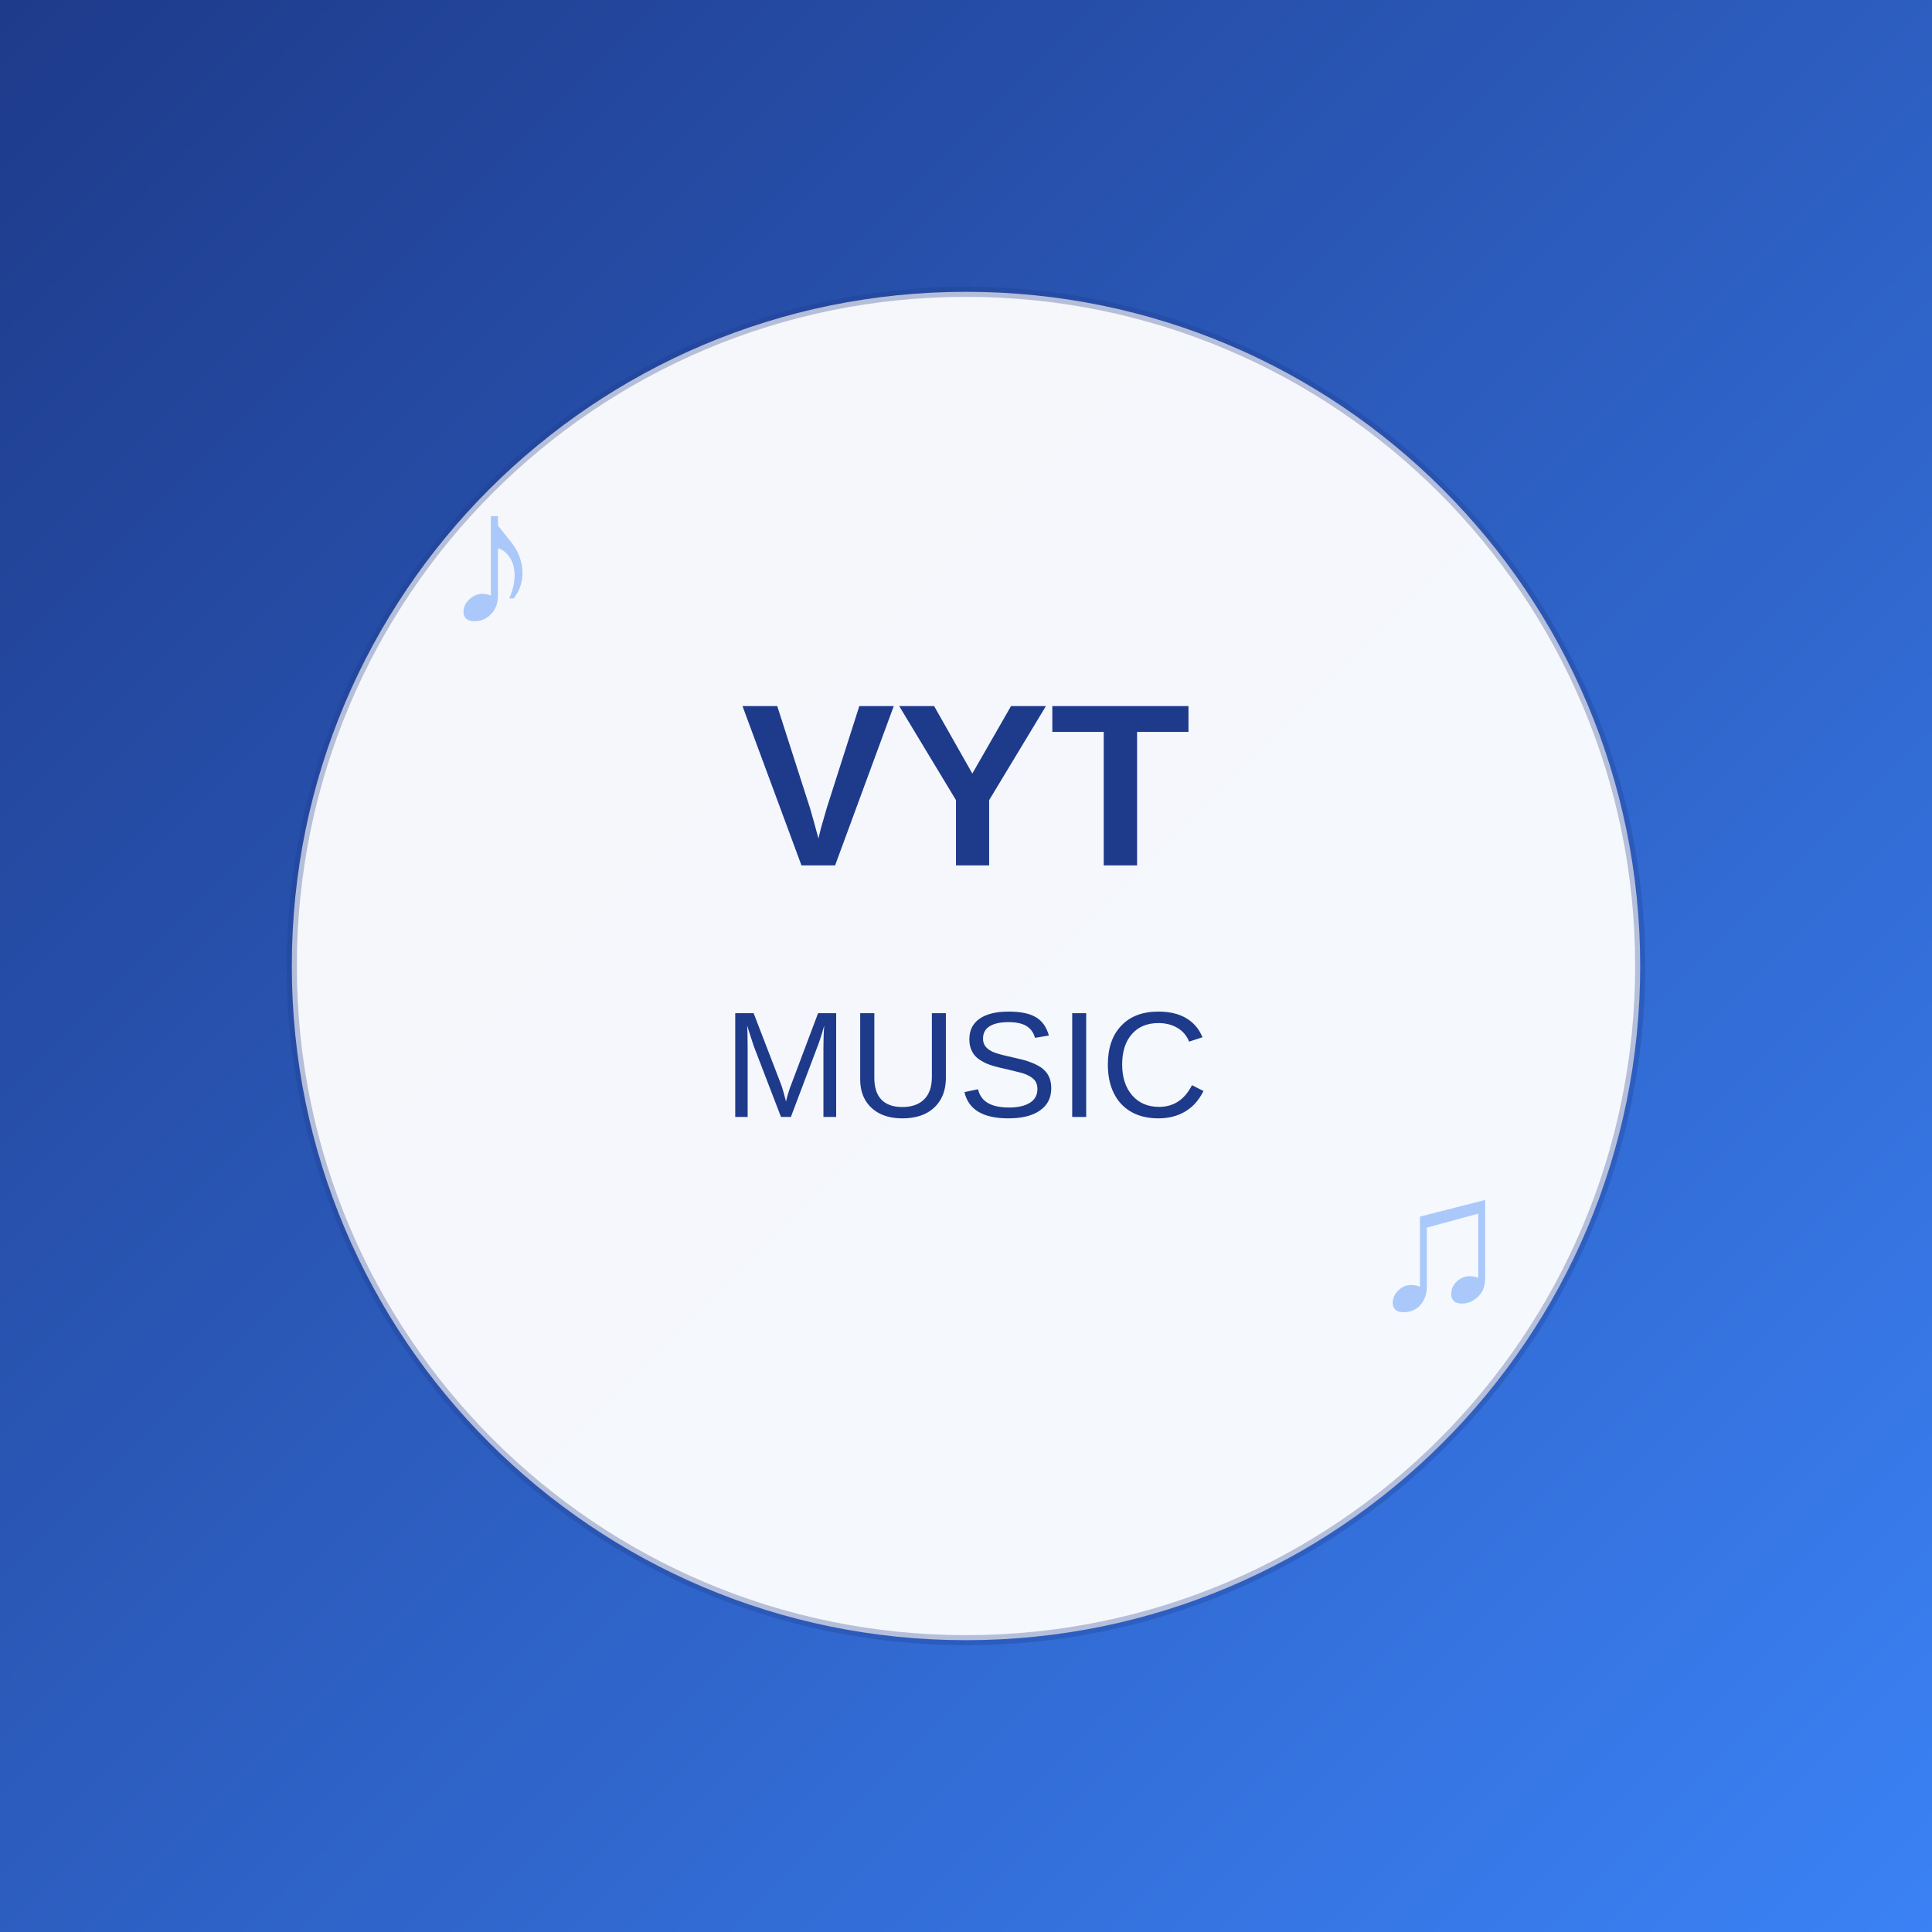
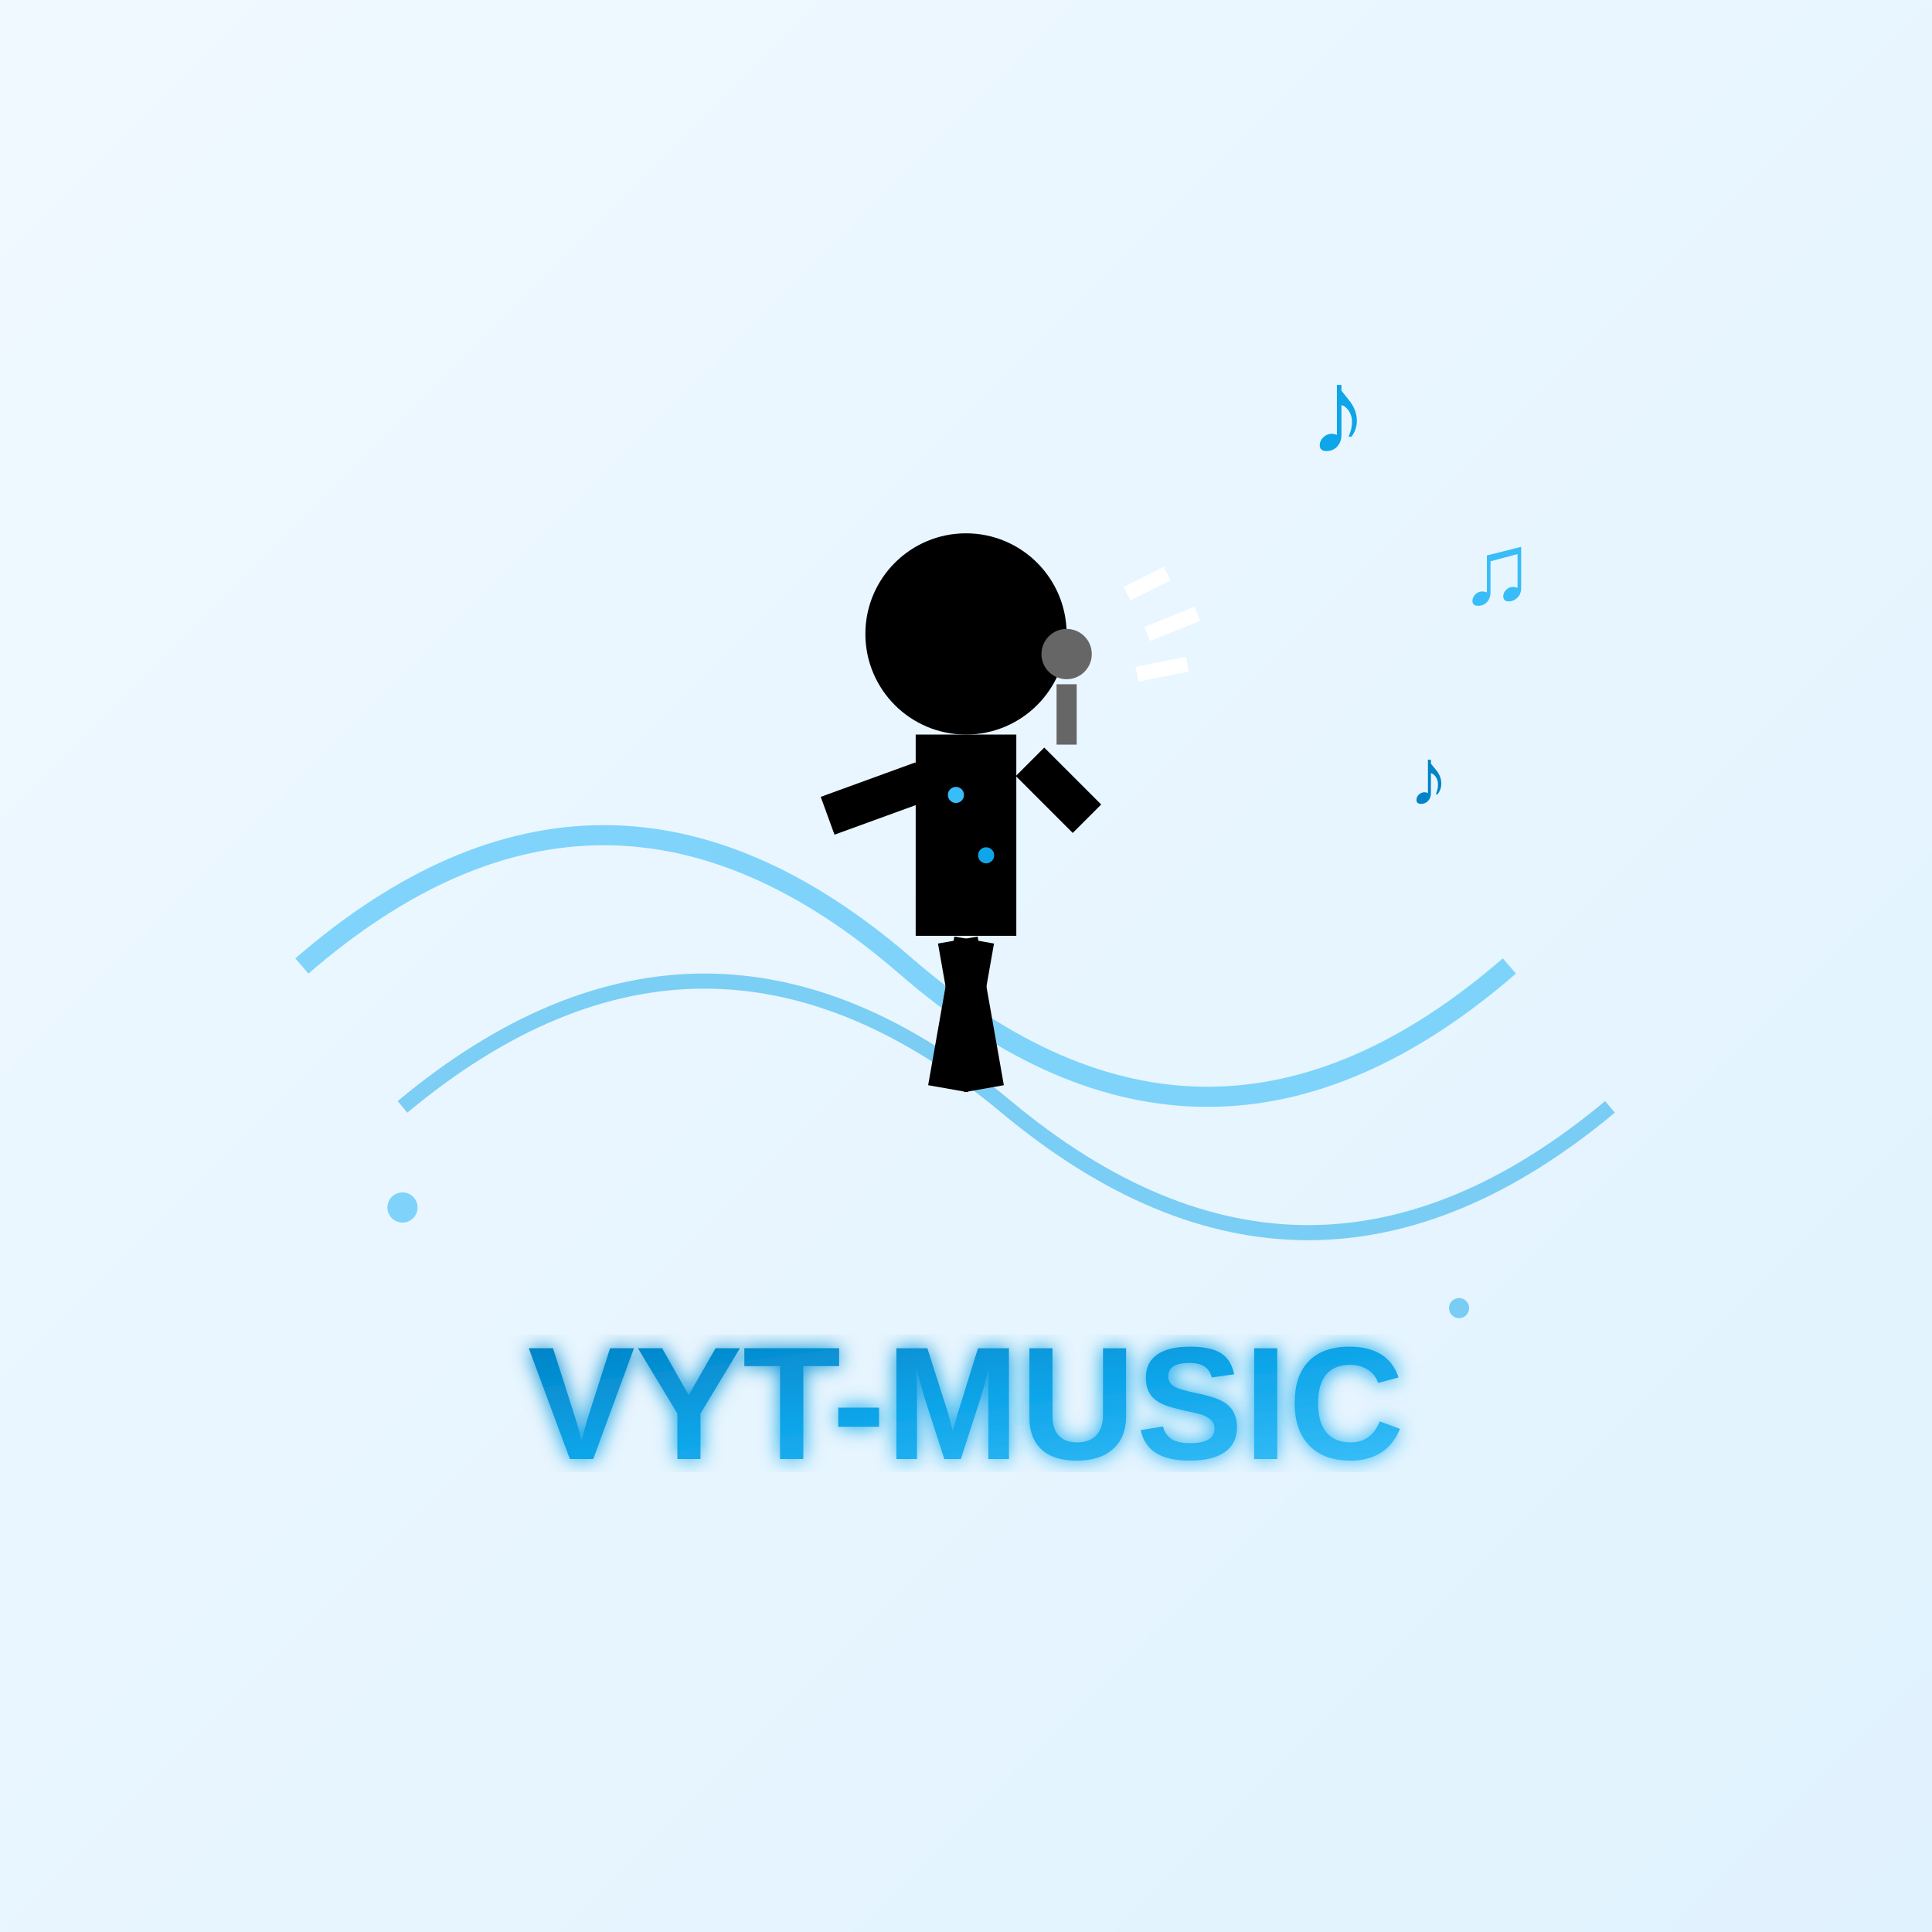
<svg xmlns="http://www.w3.org/2000/svg" width="192" height="192">
  <defs>
-     <linearGradient id="grad" x1="0%" y1="0%" x2="100%" y2="100%">
-       <stop offset="0%" style="stop-color:#1e3a8a;stop-opacity:1" />
-       <stop offset="100%" style="stop-color:#3b82f6;stop-opacity:1" />
+     <linearGradient id="bg192" x1="0%" y1="0%" x2="100%" y2="100%">
+       <stop offset="0%" style="stop-color:#f0f9ff;stop-opacity:1" />
+       <stop offset="100%" style="stop-color:#e0f2fe;stop-opacity:1" />
    </linearGradient>
+     <linearGradient id="textGrad192" x1="0%" y1="0%" x2="100%" y2="100%">
+       <stop offset="0%" style="stop-color:#0284c7;stop-opacity:1" />
+       <stop offset="50%" style="stop-color:#0ea5e9;stop-opacity:1" />
+       <stop offset="100%" style="stop-color:#38bdf8;stop-opacity:1" />
+     </linearGradient>
+     <filter id="glow192">
+       <feGaussianBlur stdDeviation="1" result="coloredBlur" />
+       <feMerge>
+         <feMergeNode in="coloredBlur" />
+         <feMergeNode in="SourceGraphic" />
+       </feMerge>
+     </filter>
  </defs>
-   <rect width="192" height="192" fill="url(#grad)" />
-   <circle cx="96" cy="96" r="67" fill="rgba(255,255,255,0.95)" stroke="rgba(30,58,138,0.3)" stroke-width="1" />
-   <text x="96" y="86" font-family="Arial,sans-serif" font-size="23" font-weight="bold" text-anchor="middle" fill="#1e3a8a">VYT</text>
-   <text x="96" y="111" font-family="Arial,sans-serif" font-size="15" text-anchor="middle" fill="#1e3a8a">MUSIC</text>
-   <text x="49" y="62" font-family="Arial,sans-serif" font-size="19" text-anchor="middle" fill="rgba(59,130,246,0.4)">♪</text>
-   <text x="143" y="130" font-family="Arial,sans-serif" font-size="19" text-anchor="middle" fill="rgba(59,130,246,0.4)">♫</text>
+   <rect width="192" height="192" fill="url(#bg192)" />
+   <path d="M30 96 Q 60 70, 90 96 Q 120 122, 150 96" stroke="#38bdf8" stroke-width="2" fill="none" opacity="0.6" />
+   <path d="M40 110 Q 70 85, 100 110 Q 130 135, 160 110" stroke="#0ea5e9" stroke-width="1.5" fill="none" opacity="0.5" />
+   <g transform="translate(96,75)">
+     <circle cx="0" cy="-12" r="10" fill="#000" />
+     <rect x="-5" y="-2" width="10" height="20" fill="#000" />
+     <rect x="-15" y="-1" width="10" height="4" fill="#000" transform="rotate(-20)" />
+     <rect x="5" y="-6" width="8" height="4" fill="#000" transform="rotate(45)" />
+     <rect x="-6" y="18" width="4" height="15" fill="#000" transform="rotate(-10)" />
+     <rect x="2" y="18" width="4" height="15" fill="#000" transform="rotate(10)" />
+     <circle cx="10" cy="-10" r="2.5" fill="#666" />
+     <rect x="9" y="-7" width="2" height="6" fill="#666" />
+     <g stroke="#fff" stroke-width="1.5" fill="none">
+       <path d="M 16 -16 L 20 -18" />
+       <path d="M 18 -12 L 23 -14" />
+       <path d="M 17 -8 L 22 -9" />
+     </g>
+     <circle cx="-1" cy="4" r="0.8" fill="#38bdf8" />
+     <circle cx="2" cy="10" r="0.8" fill="#0ea5e9" />
+   </g>
+   <text x="130" y="45" font-family="Arial" font-size="12" fill="#0ea5e9">♪</text>
+   <text x="145" y="60" font-family="Arial" font-size="10" fill="#38bdf8">♫</text>
+   <text x="140" y="80" font-family="Arial" font-size="8" fill="#0284c7">♪</text>
+   <text x="96" y="145" font-family="Arial Black,Arial" font-size="16" font-weight="bold" text-anchor="middle" fill="url(#textGrad192)" filter="url(#glow192)">VYT-MUSIC</text>
+   <circle cx="40" cy="120" r="1.5" fill="#38bdf8" opacity="0.6" />
+   <circle cx="145" cy="130" r="1" fill="#0ea5e9" opacity="0.5" />
</svg>
